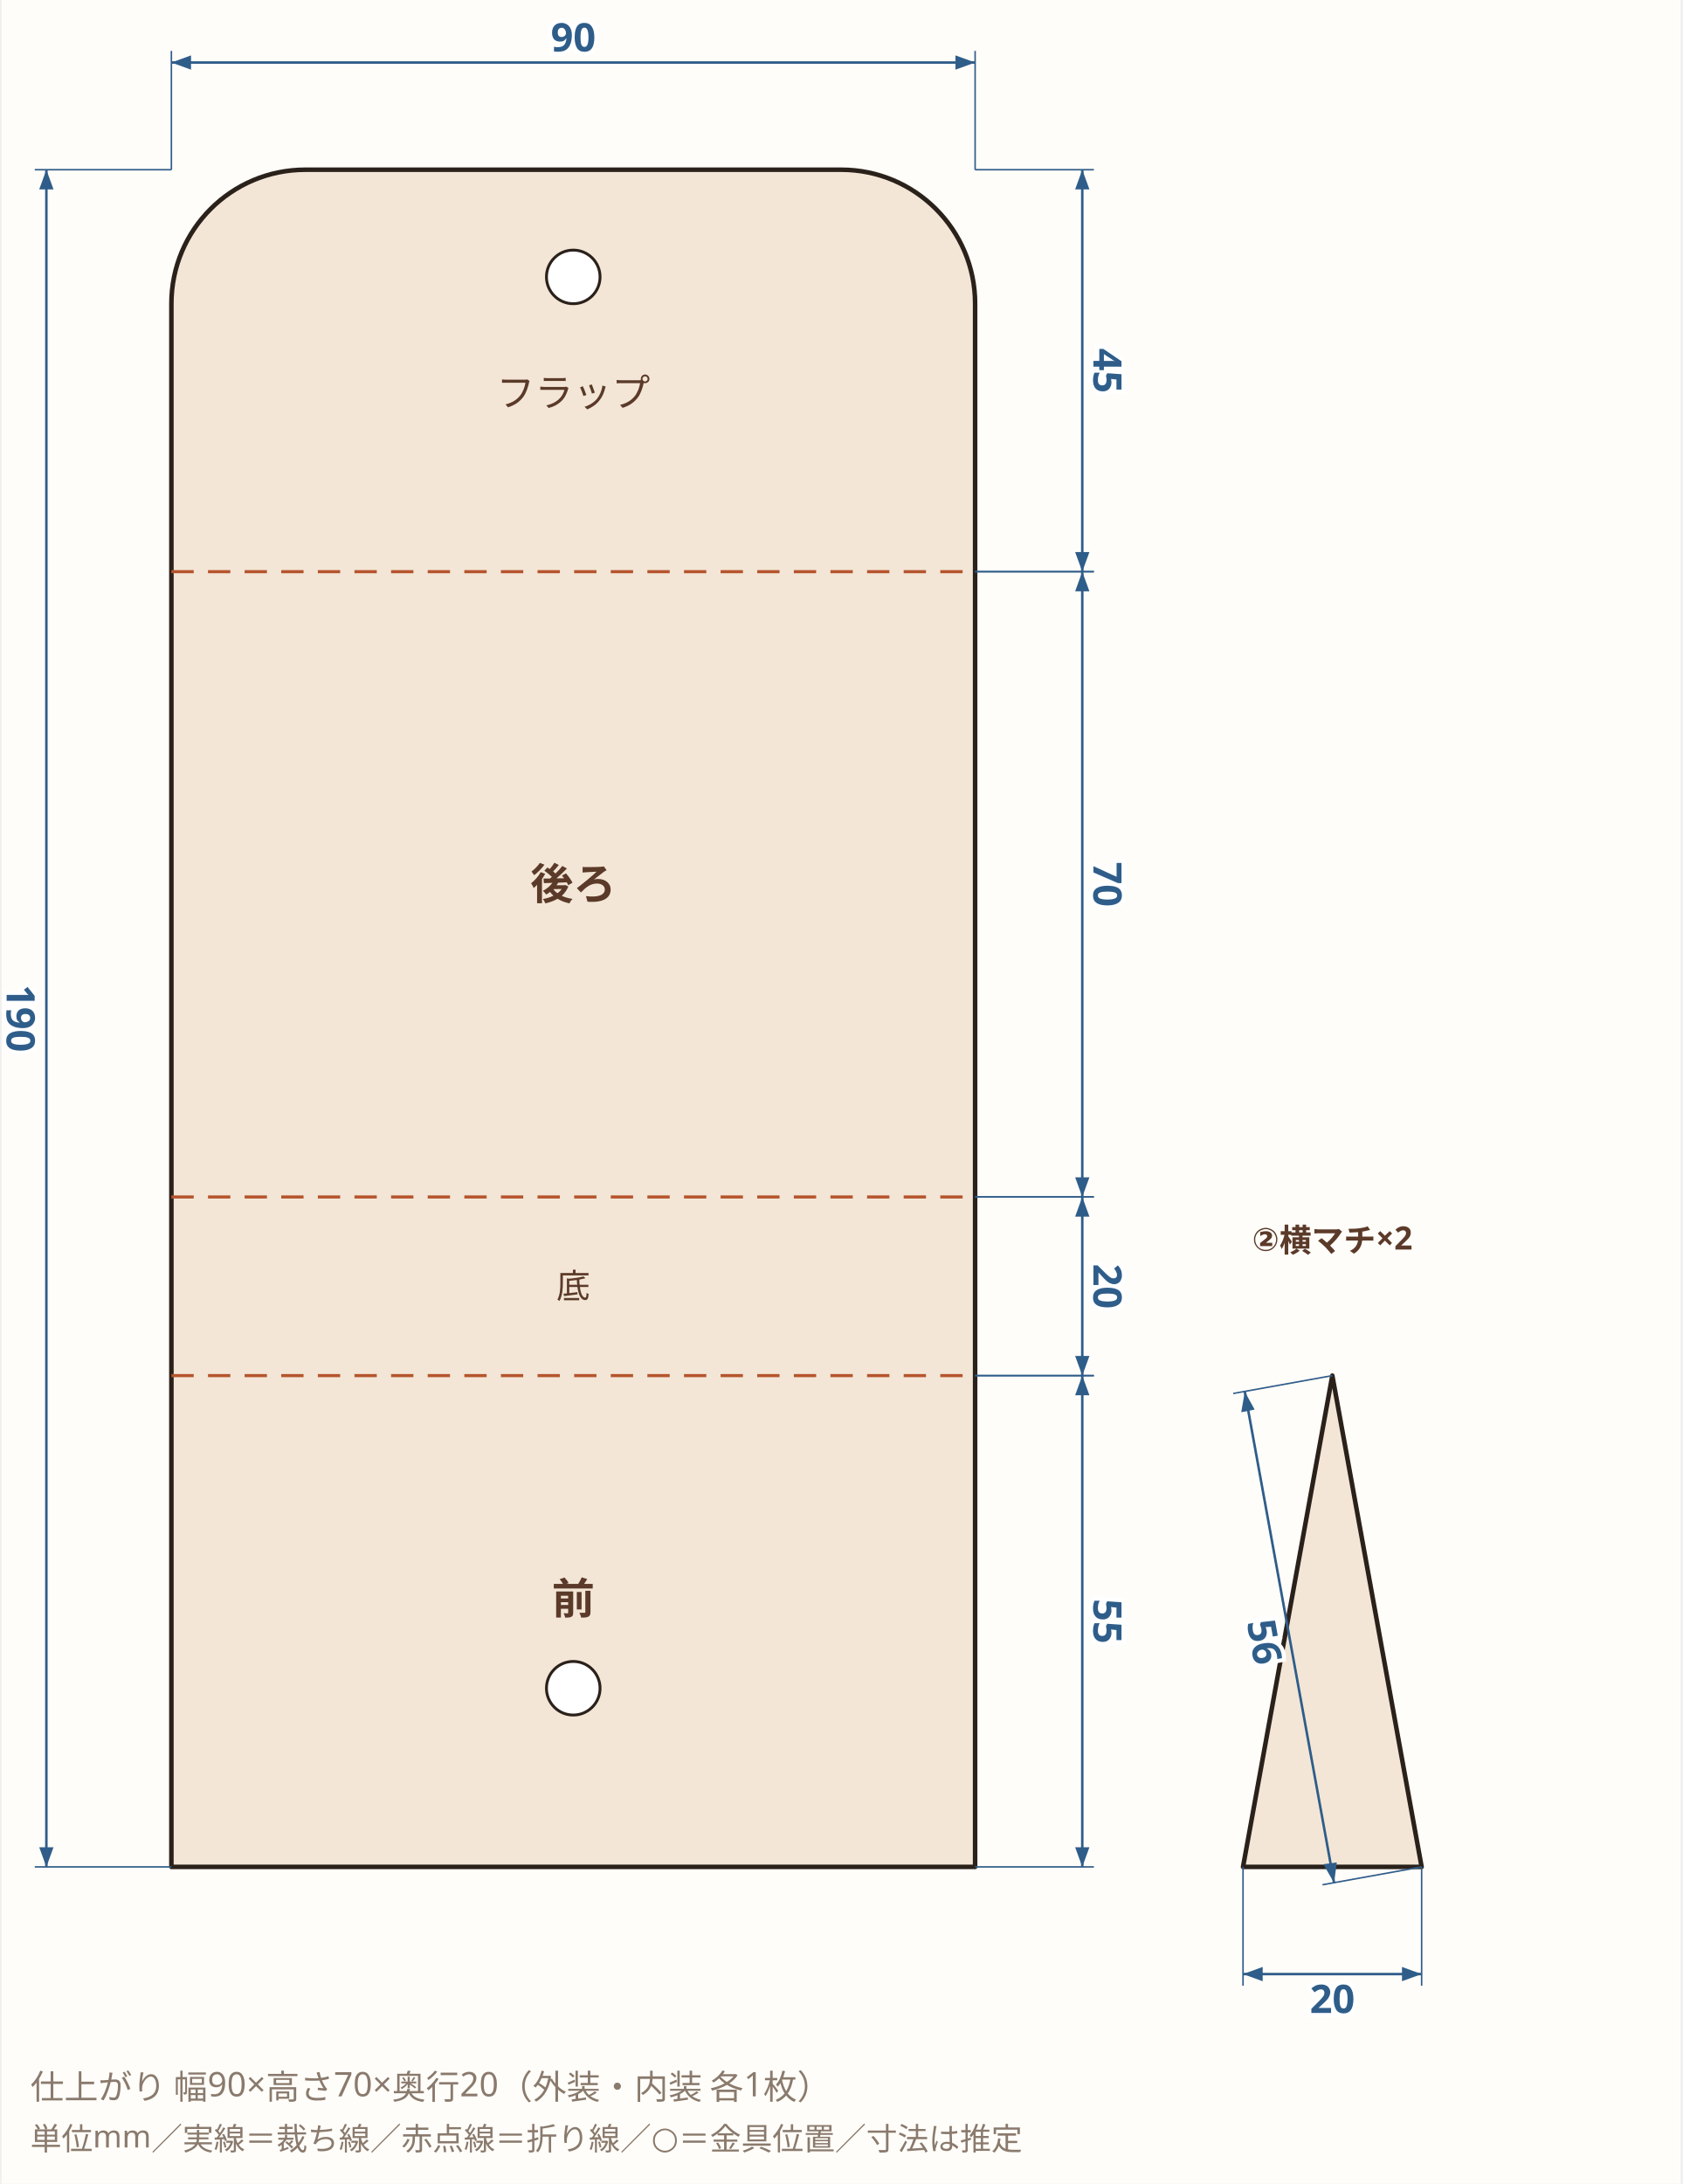
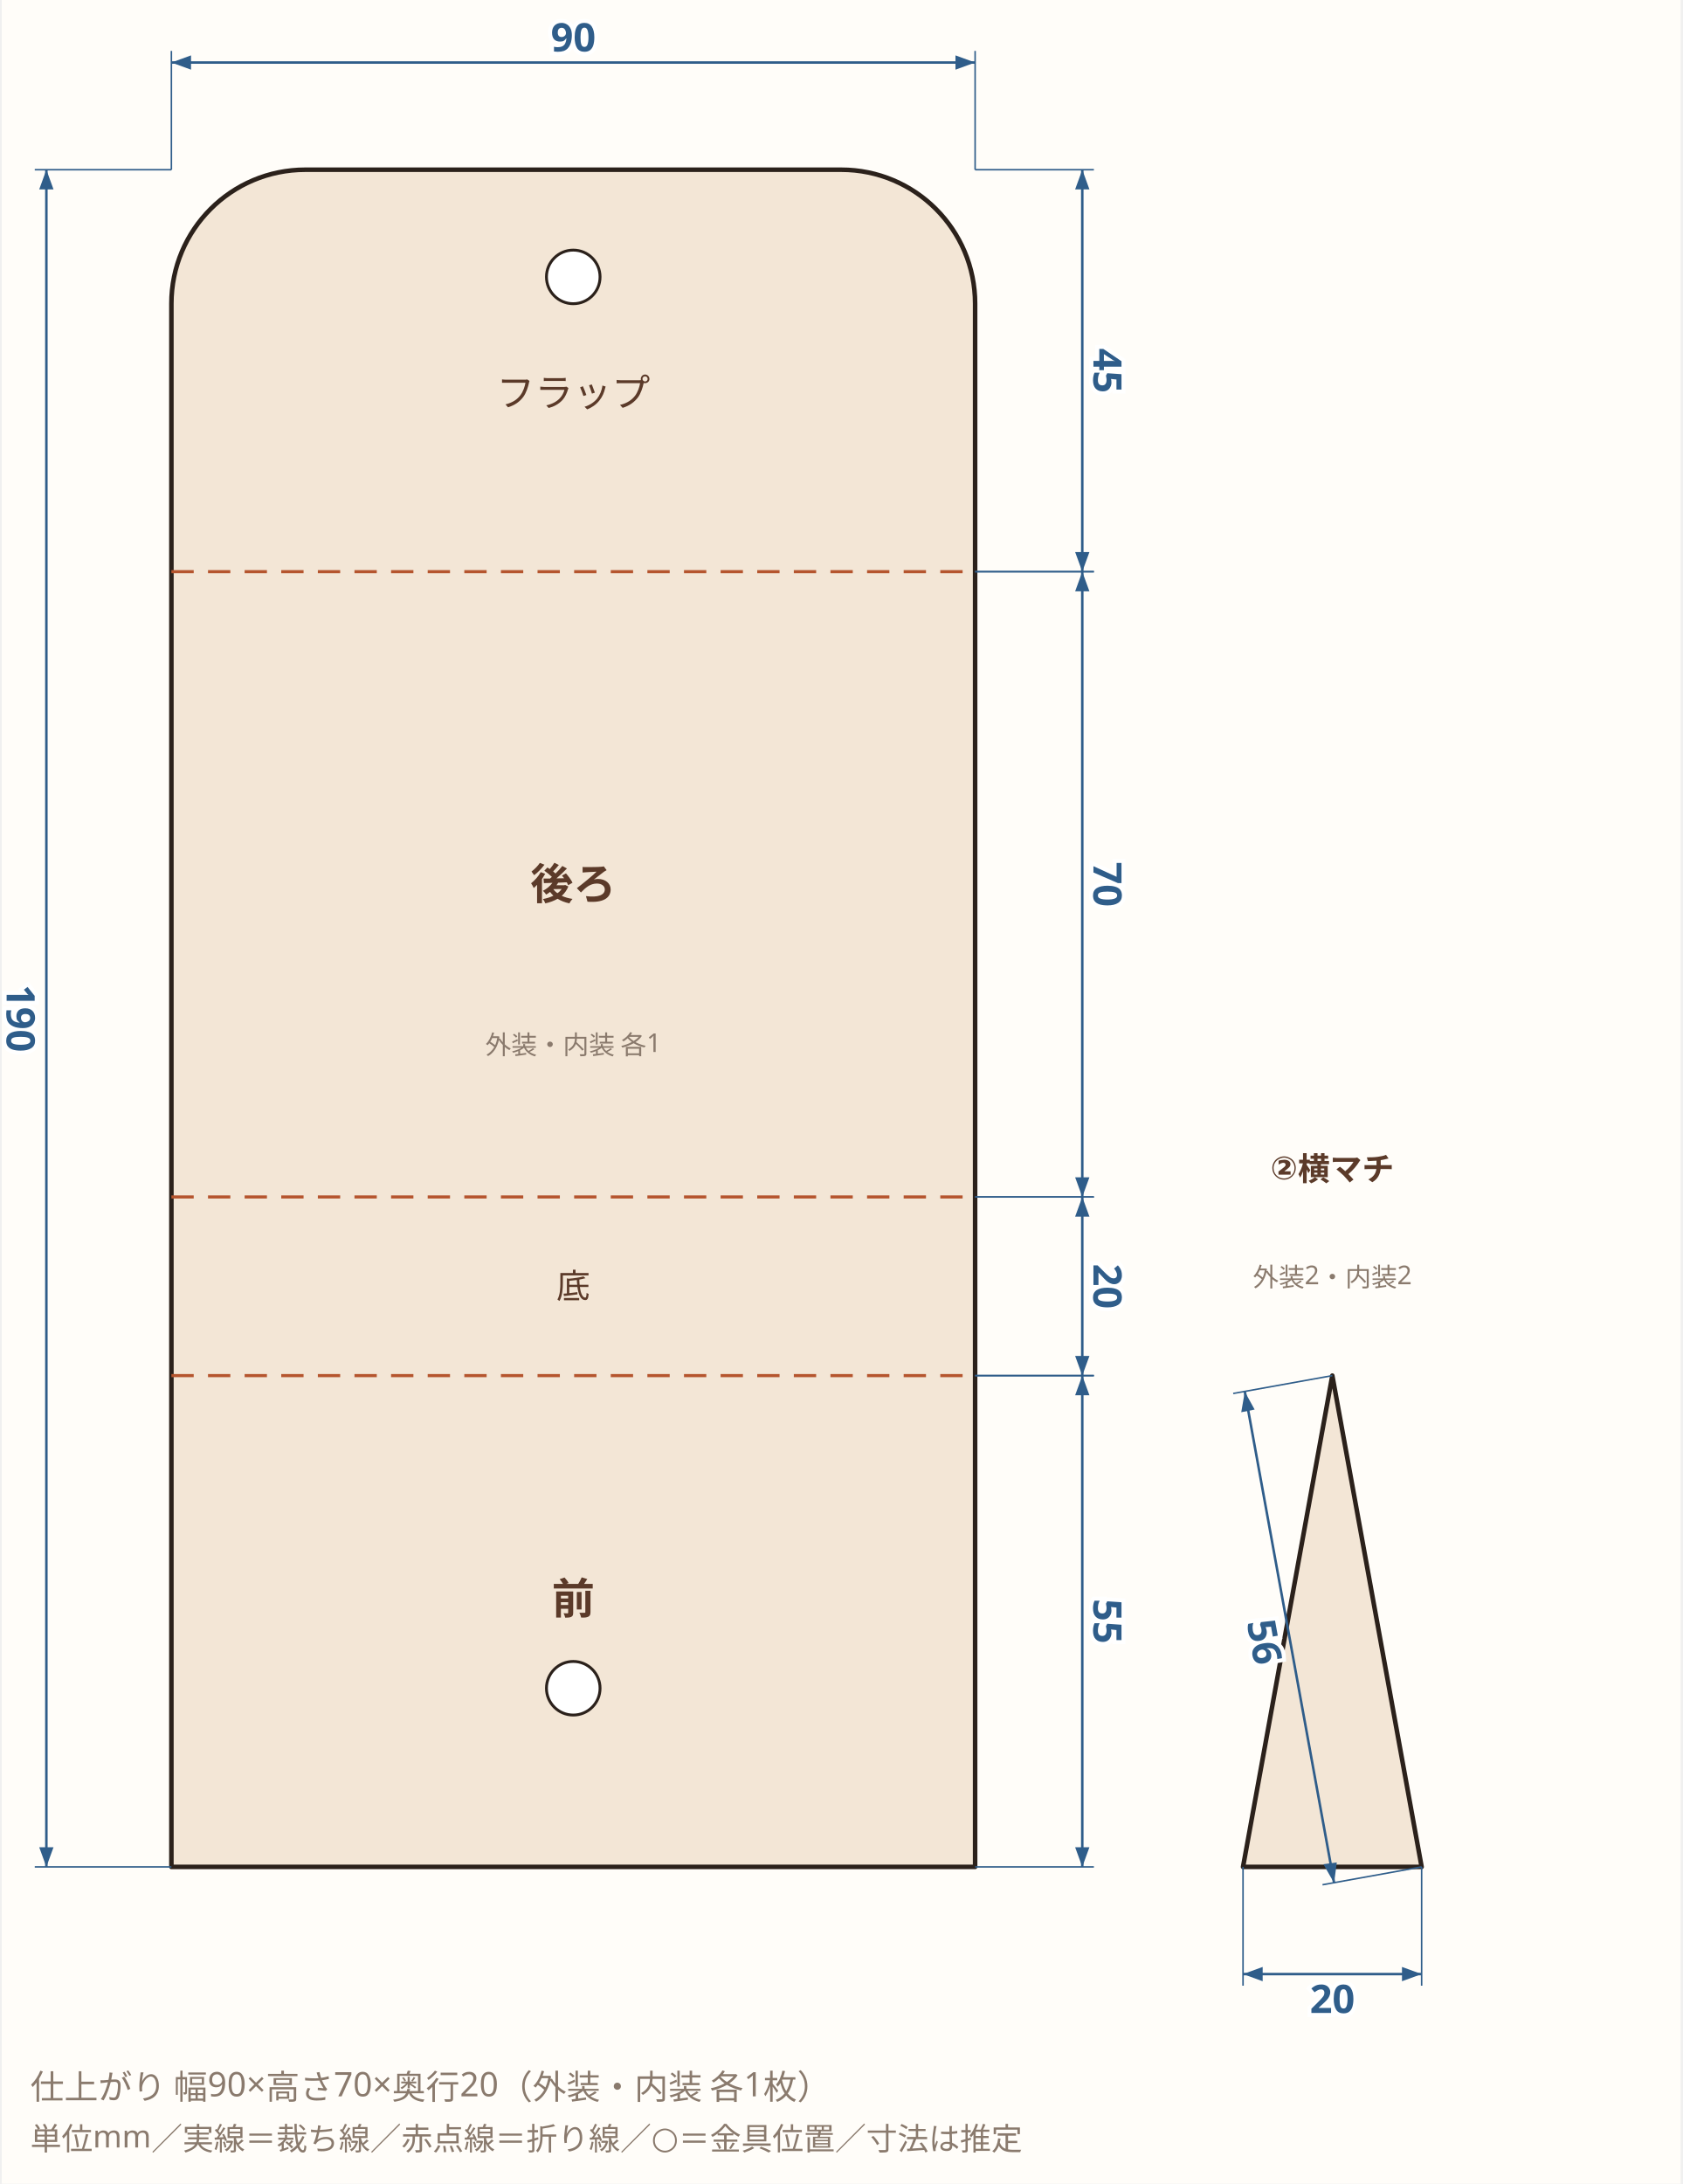
<svg xmlns="http://www.w3.org/2000/svg" viewBox="-19.0 -19.0 188.0 244.5" width="188" height="244">
  <rect x="-19.0" y="-19.0" width="188.0" height="244.467" fill="#fffdf9" />
  <path d="M15,0 L75,0 A15,15 0 0 1 90,15 L90,190 L0,190 L0,15 A15,15 0 0 1 15,0 Z" fill="#f3e6d6" stroke="#2b211b" stroke-width="0.51" stroke-linejoin="round" />
  <line x1="0" y1="45" x2="90" y2="45" stroke="#b5552e" stroke-width="0.35" stroke-dasharray="2.5 1.6" />
  <line x1="0" y1="115" x2="90" y2="115" stroke="#b5552e" stroke-width="0.35" stroke-dasharray="2.5 1.6" />
  <line x1="0" y1="135" x2="90" y2="135" stroke="#b5552e" stroke-width="0.35" stroke-dasharray="2.5 1.6" />
  <text x="45.0" y="25.0" font-size="4.3" fill="#5b3a29" text-anchor="middle" dominant-baseline="middle" font-weight="400" font-family="sans-serif">フラップ</text>
  <text x="45.0" y="80.0" font-size="4.8" fill="#5b3a29" text-anchor="middle" dominant-baseline="middle" font-weight="700" font-family="sans-serif">後ろ</text>
  <text x="45.0" y="125.0" font-size="3.8" fill="#5b3a29" text-anchor="middle" dominant-baseline="middle" font-weight="400" font-family="sans-serif">底</text>
  <text x="45.0" y="160.0" font-size="4.8" fill="#5b3a29" text-anchor="middle" dominant-baseline="middle" font-weight="700" font-family="sans-serif">前</text>
+   <text x="45.0" y="98.0" font-size="2.9" fill="#8a7a6d" text-anchor="middle" dominant-baseline="middle" font-weight="400" font-family="sans-serif">外装・内装 各1</text>
  <circle cx="45" cy="12" r="3" fill="#fff" stroke="#2b211b" stroke-width="0.32" />
  <circle cx="45" cy="170" r="3" fill="#fff" stroke="#2b211b" stroke-width="0.32" />
  <line x1="0.0" y1="0.0" x2="0.0" y2="-13.3" stroke="#2f5d8a" stroke-width="0.17" />
  <line x1="90.0" y1="0.0" x2="90.0" y2="-13.3" stroke="#2f5d8a" stroke-width="0.17" />
  <line x1="0.0" y1="-12.0" x2="90.0" y2="-12.0" stroke="#2f5d8a" stroke-width="0.28" />
  <path d="M0.0,-12.0 L2.2,-11.2 L2.2,-12.8 Z" fill="#2f5d8a" />
  <path d="M90.0,-12.0 L87.8,-11.2 L87.8,-12.8 Z" fill="#2f5d8a" />
  <text x="45.0" y="-14.8" font-size="4.4" fill="#2f5d8a" text-anchor="middle" dominant-baseline="middle" font-family="sans-serif" font-weight="700" transform="rotate(0.0 45.0 -14.8)" paint-order="stroke" stroke="#fff" stroke-width="0.9">90</text>
  <line x1="90.0" y1="0.0" x2="103.3" y2="0.0" stroke="#2f5d8a" stroke-width="0.17" />
  <line x1="90.0" y1="45.0" x2="103.3" y2="45.0" stroke="#2f5d8a" stroke-width="0.17" />
  <line x1="102.0" y1="0.0" x2="102.0" y2="45.0" stroke="#2f5d8a" stroke-width="0.28" />
  <path d="M102.0,0.0 L101.2,2.2 L102.8,2.2 Z" fill="#2f5d8a" />
  <path d="M102.0,45.0 L101.2,42.8 L102.8,42.8 Z" fill="#2f5d8a" />
  <text x="104.8" y="22.5" font-size="4.4" fill="#2f5d8a" text-anchor="middle" dominant-baseline="middle" font-family="sans-serif" font-weight="700" transform="rotate(90.0 104.8 22.5)" paint-order="stroke" stroke="#fff" stroke-width="0.9">45</text>
  <line x1="90.0" y1="45.0" x2="103.3" y2="45.0" stroke="#2f5d8a" stroke-width="0.17" />
  <line x1="90.0" y1="115.0" x2="103.3" y2="115.0" stroke="#2f5d8a" stroke-width="0.17" />
  <line x1="102.0" y1="45.0" x2="102.0" y2="115.0" stroke="#2f5d8a" stroke-width="0.28" />
  <path d="M102.0,45.0 L101.2,47.2 L102.8,47.2 Z" fill="#2f5d8a" />
  <path d="M102.0,115.0 L101.2,112.8 L102.8,112.8 Z" fill="#2f5d8a" />
  <text x="104.8" y="80.0" font-size="4.4" fill="#2f5d8a" text-anchor="middle" dominant-baseline="middle" font-family="sans-serif" font-weight="700" transform="rotate(90.0 104.8 80.0)" paint-order="stroke" stroke="#fff" stroke-width="0.9">70</text>
  <line x1="90.0" y1="115.0" x2="103.3" y2="115.0" stroke="#2f5d8a" stroke-width="0.17" />
  <line x1="90.0" y1="135.0" x2="103.3" y2="135.0" stroke="#2f5d8a" stroke-width="0.17" />
  <line x1="102.0" y1="115.0" x2="102.0" y2="135.0" stroke="#2f5d8a" stroke-width="0.28" />
  <path d="M102.0,115.0 L101.2,117.2 L102.8,117.2 Z" fill="#2f5d8a" />
  <path d="M102.0,135.0 L101.2,132.8 L102.8,132.8 Z" fill="#2f5d8a" />
  <text x="104.8" y="125.0" font-size="4.4" fill="#2f5d8a" text-anchor="middle" dominant-baseline="middle" font-family="sans-serif" font-weight="700" transform="rotate(90.0 104.8 125.0)" paint-order="stroke" stroke="#fff" stroke-width="0.9">20</text>
  <line x1="90.0" y1="135.0" x2="103.3" y2="135.0" stroke="#2f5d8a" stroke-width="0.17" />
  <line x1="90.0" y1="190.0" x2="103.3" y2="190.0" stroke="#2f5d8a" stroke-width="0.17" />
  <line x1="102.0" y1="135.0" x2="102.0" y2="190.0" stroke="#2f5d8a" stroke-width="0.28" />
  <path d="M102.0,135.0 L101.2,137.2 L102.8,137.2 Z" fill="#2f5d8a" />
  <path d="M102.0,190.0 L101.2,187.8 L102.8,187.8 Z" fill="#2f5d8a" />
  <text x="104.8" y="162.5" font-size="4.4" fill="#2f5d8a" text-anchor="middle" dominant-baseline="middle" font-family="sans-serif" font-weight="700" transform="rotate(90.0 104.8 162.5)" paint-order="stroke" stroke="#fff" stroke-width="0.9">55</text>
  <line x1="0.0" y1="0.0" x2="-15.3" y2="0.0" stroke="#2f5d8a" stroke-width="0.17" />
  <line x1="0.0" y1="190.0" x2="-15.3" y2="190.0" stroke="#2f5d8a" stroke-width="0.17" />
  <line x1="-14.0" y1="0.0" x2="-14.0" y2="190.0" stroke="#2f5d8a" stroke-width="0.28" />
  <path d="M-14.0,0.0 L-14.8,2.2 L-13.2,2.2 Z" fill="#2f5d8a" />
  <path d="M-14.0,190.0 L-14.8,187.8 L-13.2,187.8 Z" fill="#2f5d8a" />
  <text x="-16.9" y="95.0" font-size="4.4" fill="#2f5d8a" text-anchor="middle" dominant-baseline="middle" font-family="sans-serif" font-weight="700" transform="rotate(90.0 -16.9 95.0)" paint-order="stroke" stroke="#fff" stroke-width="0.9">190</text>
  <path d="M120.0,190.0 L140.0,190.0 L130.0,135.0 Z" fill="#f3e6d6" stroke="#2b211b" stroke-width="0.51" stroke-linejoin="round" />
-   <text x="130.0" y="120.0" font-size="3.6" fill="#5b3a29" text-anchor="middle" dominant-baseline="middle" font-weight="700" font-family="sans-serif">②横マチ×2</text>
+   <text x="130.0" y="112.0" font-size="3.6" fill="#5b3a29" text-anchor="middle" dominant-baseline="middle" font-weight="700" font-family="sans-serif">②横マチ</text>
+   <text x="130.0" y="124.0" font-size="2.9" fill="#8a7a6d" text-anchor="middle" dominant-baseline="middle" font-weight="400" font-family="sans-serif">外装2・内装2</text>
  <line x1="120.0" y1="190.0" x2="120.0" y2="203.3" stroke="#2f5d8a" stroke-width="0.17" />
  <line x1="140.0" y1="190.0" x2="140.0" y2="203.3" stroke="#2f5d8a" stroke-width="0.17" />
  <line x1="120.0" y1="202.0" x2="140.0" y2="202.0" stroke="#2f5d8a" stroke-width="0.28" />
  <path d="M120.0,202.0 L122.2,202.8 L122.2,201.2 Z" fill="#2f5d8a" />
  <path d="M140.0,202.0 L137.8,202.8 L137.8,201.2 Z" fill="#2f5d8a" />
  <text x="130.0" y="204.8" font-size="4.4" fill="#2f5d8a" text-anchor="middle" dominant-baseline="middle" font-family="sans-serif" font-weight="700" transform="rotate(0.0 130.0 204.8)" paint-order="stroke" stroke="#fff" stroke-width="0.9">20</text>
  <line x1="140.0" y1="190.0" x2="128.9" y2="192.0" stroke="#2f5d8a" stroke-width="0.17" />
  <line x1="130.0" y1="135.0" x2="118.9" y2="137.0" stroke="#2f5d8a" stroke-width="0.17" />
  <line x1="130.2" y1="191.8" x2="120.2" y2="136.8" stroke="#2f5d8a" stroke-width="0.28" />
  <path d="M130.2,191.8 L130.5,189.5 L129.0,189.7 Z" fill="#2f5d8a" />
  <path d="M120.2,136.8 L121.3,138.8 L119.8,139.1 Z" fill="#2f5d8a" />
  <text x="122.4" y="164.8" font-size="4.4" fill="#2f5d8a" text-anchor="middle" dominant-baseline="middle" font-family="sans-serif" font-weight="700" transform="rotate(79.7 122.4 164.8)" paint-order="stroke" stroke="#fff" stroke-width="0.9">56</text>
  <text x="-15.8" y="216.0" font-size="3.8" fill="#8a7a6d" font-family="sans-serif">仕上がり 幅90×高さ70×奥行20（外装・内装 各1枚）</text>
  <text x="-15.8" y="221.7" font-size="3.5" fill="#8a7a6d" font-family="sans-serif">単位mm／実線＝裁ち線／赤点線＝折り線／○＝金具位置／寸法は推定</text>
</svg>
